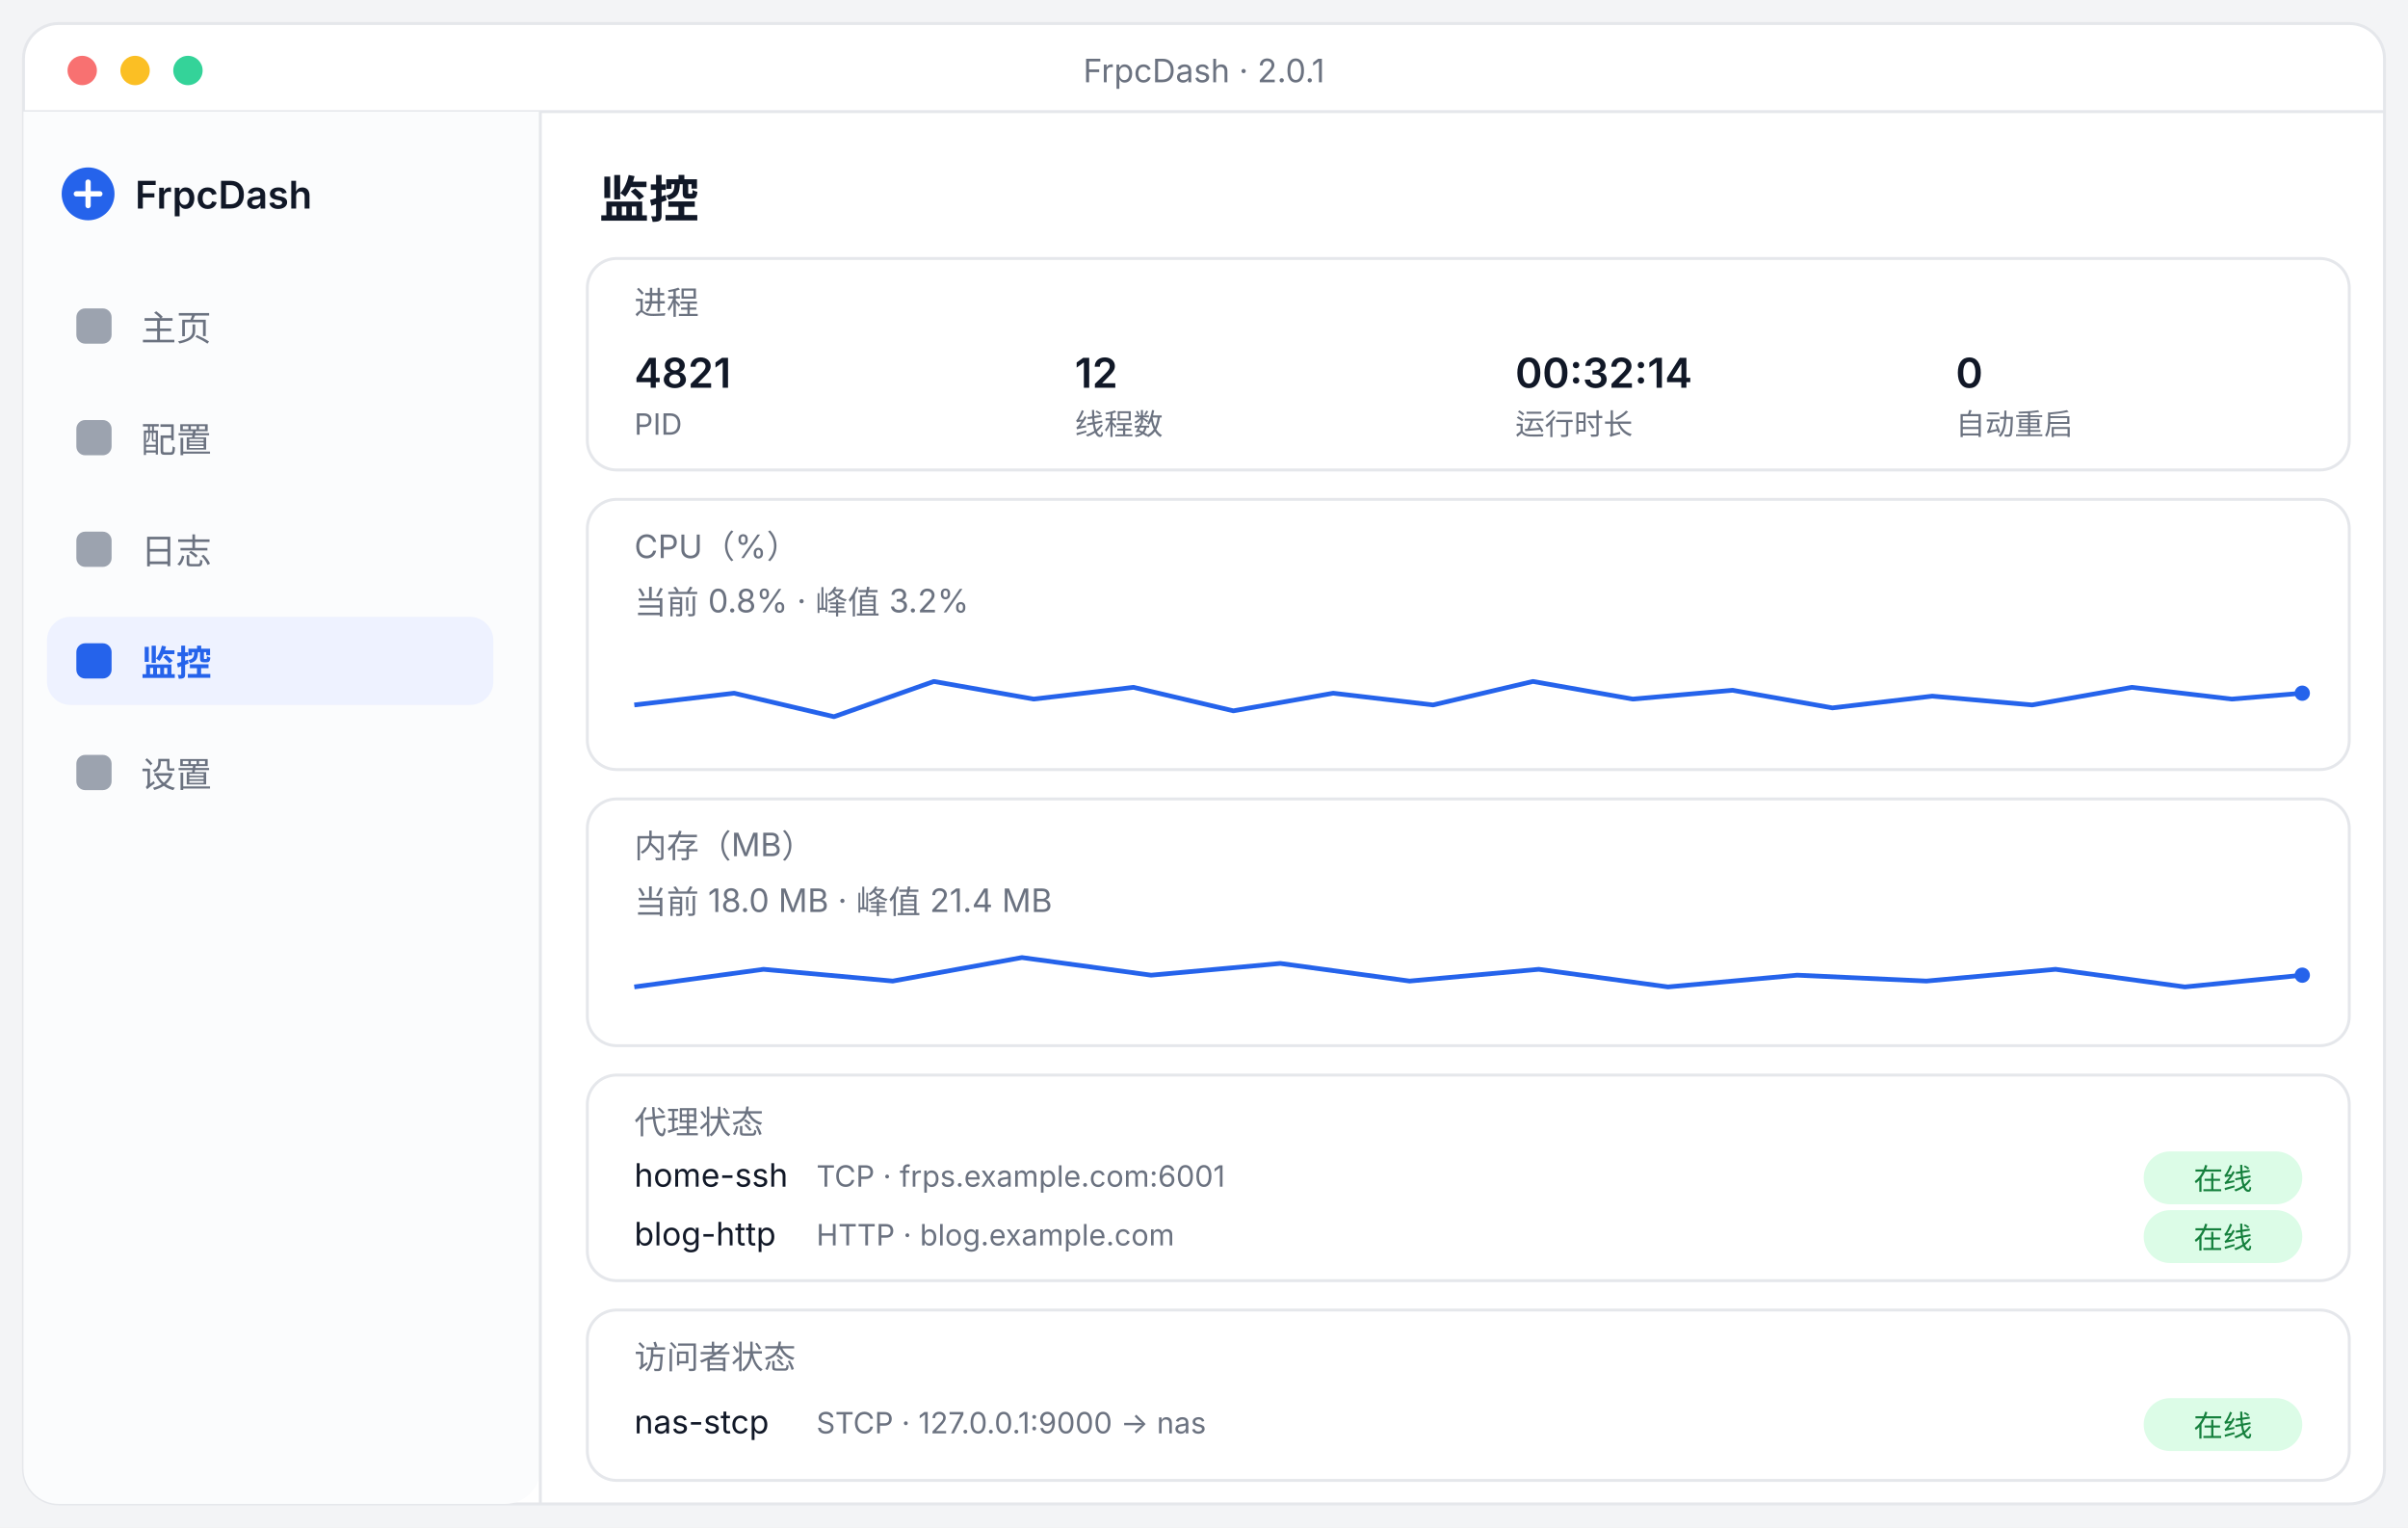
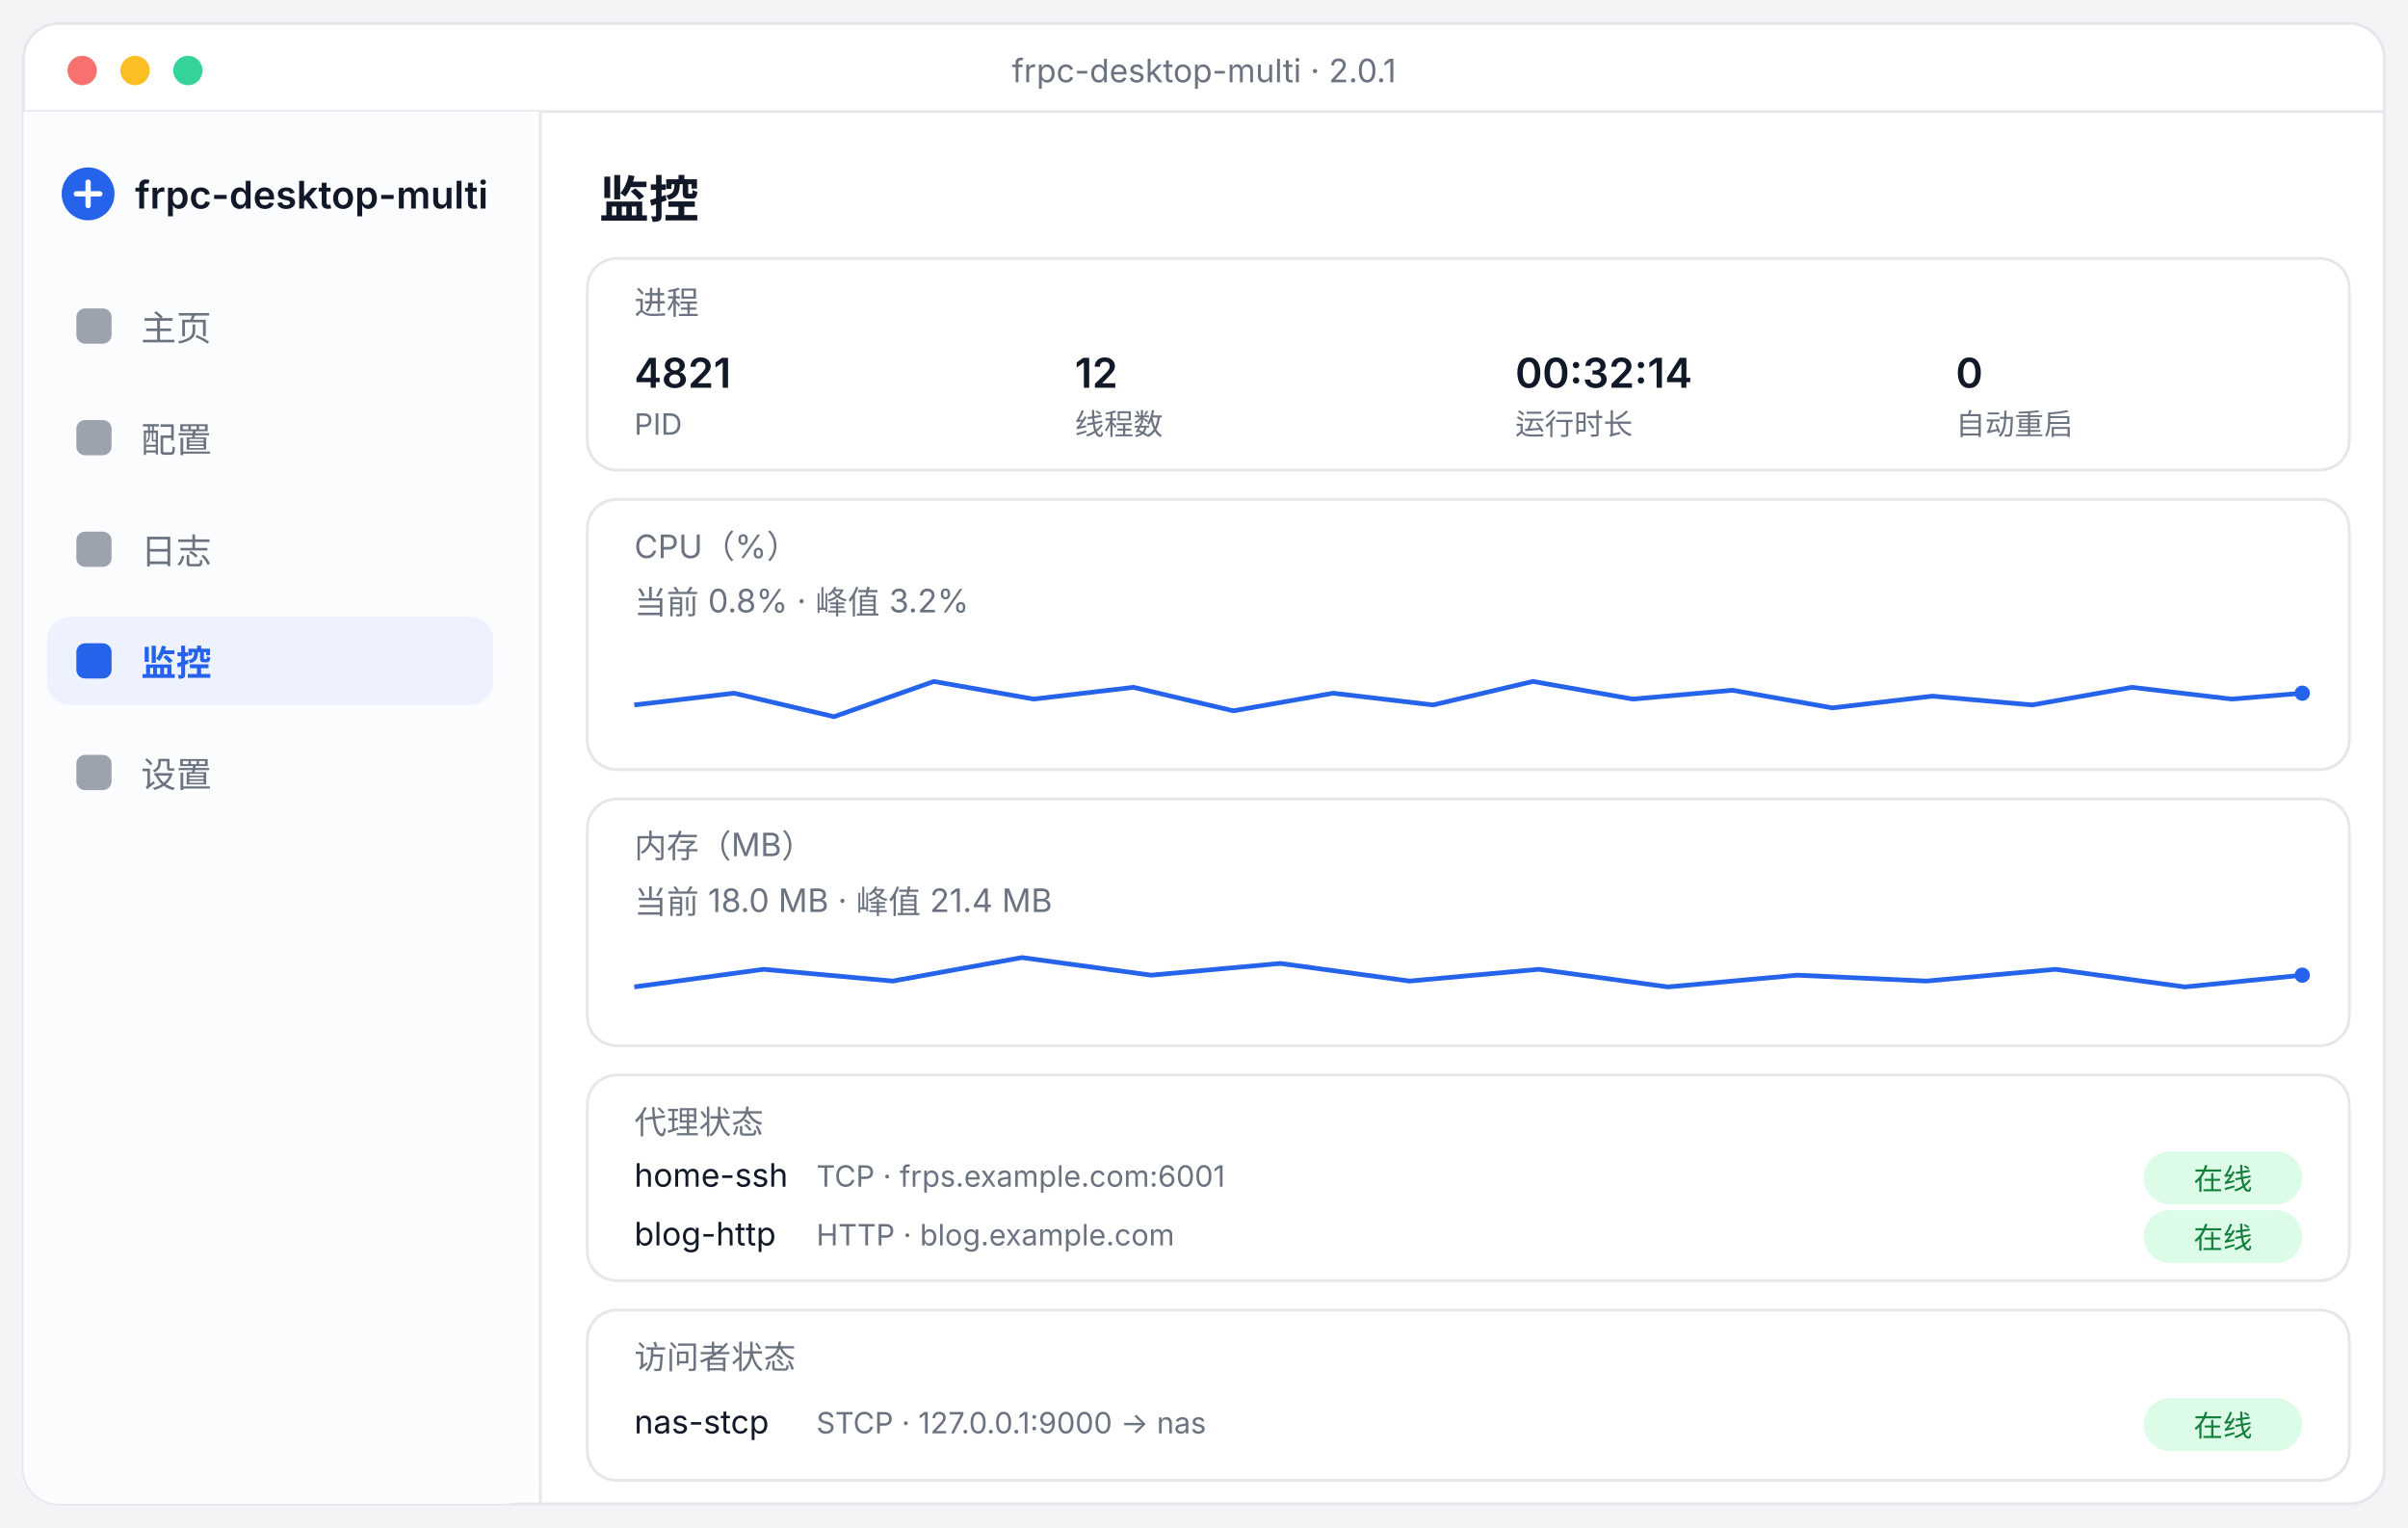
- <svg xmlns="http://www.w3.org/2000/svg" font-family="-apple-system, Segoe UI, PingFang SC, Microsoft YaHei, sans-serif" viewBox="0 0 820 520" width="820" height="520" role="img" aria-label="FrpcDash 桌面端监控页">
+ <svg xmlns="http://www.w3.org/2000/svg" font-family="-apple-system, Segoe UI, PingFang SC, Microsoft YaHei, sans-serif" viewBox="0 0 820 520" width="820" height="520" role="img" aria-label="frpc-desktop-multi 桌面端监控页">
  <defs>
  </defs>
  <rect width="820" height="520" fill="#f3f4f6" />
  <rect x="8" y="8" width="804" height="504" rx="12" fill="#ffffff" stroke="#e5e7eb" />
  <circle cx="28" cy="24" r="5" fill="#f87171" />
  <circle cx="46" cy="24" r="5" fill="#fbbf24" />
  <circle cx="64" cy="24" r="5" fill="#34d399" />
-   <text fill="#6b7280" x="410" y="28" font-size="11" text-anchor="middle">FrpcDash · 2.0.1</text>
+   <text fill="#6b7280" x="410" y="28" font-size="11" text-anchor="middle">frpc-desktop-multi · 2.0.1</text>
  <line x1="8" y1="38" x2="812" y2="38" stroke="#e5e7eb" />
  <path d="M8 38h176v462a12 12 0 0 1-12 12H20a12 12 0 0 1-12-12V38z" fill="#fbfcfd" />
  <line x1="184" y1="38" x2="184" y2="512" stroke="#e5e7eb" />
  <circle cx="30" cy="66" r="9" fill="#2563eb" />
  <path d="M26 66h8M30 62v8" stroke="#ffffff" stroke-width="1.8" stroke-linecap="round" />
-   <text fill="#111827" x="46" y="71" font-size="13" font-weight="600">FrpcDash</text>
+   <text fill="#111827" x="46" y="71" font-size="13" font-weight="600">frpc-desktop-multi</text>
  <rect x="26" y="105" width="12" height="12" rx="3" fill="#9ca3af" />
  <text fill="#6b7280" x="48" y="116" font-size="12">主页</text>
  <rect x="26" y="143" width="12" height="12" rx="3" fill="#9ca3af" />
  <text fill="#6b7280" x="48" y="154" font-size="12">配置</text>
  <rect x="26" y="181" width="12" height="12" rx="3" fill="#9ca3af" />
  <text fill="#6b7280" x="48" y="192" font-size="12">日志</text>
  <rect x="16" y="210" width="152" height="30" rx="8" fill="#eef2ff" />
  <rect x="26" y="219" width="12" height="12" rx="3" fill="#2563eb" />
  <text fill="#2563eb" x="48" y="230" font-size="12" font-weight="600">监控</text>
  <rect x="26" y="257" width="12" height="12" rx="3" fill="#9ca3af" />
  <text fill="#6b7280" x="48" y="268" font-size="12">设置</text>
  <text fill="#111827" x="204" y="74" font-size="17" font-weight="600">监控</text>
  <rect x="200" y="88" width="600" height="72" rx="10" fill="#ffffff" stroke="#e5e7eb" />
  <text fill="#6b7280" x="216" y="107" font-size="11">进程</text>
  <text fill="#111827" x="216" y="132" font-size="14" font-weight="600">4821</text>
  <text fill="#6b7280" x="216" y="148" font-size="10">PID</text>
  <text fill="#111827" x="366" y="132" font-size="14" font-weight="600">12</text>
  <text fill="#6b7280" x="366" y="148" font-size="10">线程数</text>
  <text fill="#111827" x="516" y="132" font-size="14" font-weight="600">00:32:14</text>
  <text fill="#6b7280" x="516" y="148" font-size="10">运行时长</text>
  <text fill="#111827" x="666" y="132" font-size="14" font-weight="600">0</text>
  <text fill="#6b7280" x="666" y="148" font-size="10">自动重启</text>
  <rect x="200" y="170" width="600" height="92" rx="10" fill="#ffffff" stroke="#e5e7eb" />
  <text fill="#6b7280" x="216" y="190" font-size="11">CPU（%）</text>
  <text fill="#6b7280" x="216" y="209" font-size="11">当前 0.8% · 峰值 3.2%</text>
  <polyline points="216,240 250,236 284,244 318,232 352,238 386,234 420,242 454,236 488,240 522,232 556,238 590,235 624,241 658,237 692,240 726,234 760,238 784,236" fill="none" stroke="#2563eb" stroke-width="1.6" stroke-linejoin="round" />
  <circle cx="784" cy="236" r="2.6" fill="#2563eb" />
  <rect x="200" y="272" width="600" height="84" rx="10" fill="#ffffff" stroke="#e5e7eb" />
  <text fill="#6b7280" x="216" y="292" font-size="11">内存（MB）</text>
  <text fill="#6b7280" x="216" y="311" font-size="11">当前 18.0 MB · 峰值 21.4 MB</text>
  <polyline points="216,336 260,330 304,334 348,326 392,332 436,328 480,334 524,330 568,336 612,332 656,334 700,330 744,336 784,332" fill="none" stroke="#2563eb" stroke-width="1.6" stroke-linejoin="round" />
  <circle cx="784" cy="332" r="2.6" fill="#2563eb" />
  <rect x="200" y="366" width="600" height="70" rx="10" fill="#ffffff" stroke="#e5e7eb" />
  <text fill="#6b7280" x="216" y="386" font-size="11">代理状态</text>
  <text fill="#111827" x="216" y="404" font-size="11">home-ssh</text>
  <text fill="#6b7280" x="278" y="404" font-size="10">TCP · frps.example.com:6001</text>
  <rect x="730" y="392" width="54" height="18" rx="9" fill="#dcfce7" />
  <text x="757" y="405" fill="#15803d" font-size="10" text-anchor="middle">在线</text>
  <text fill="#111827" x="216" y="424" font-size="11">blog-http</text>
  <text fill="#6b7280" x="278" y="424" font-size="10">HTTP · blog.example.com</text>
  <rect x="730" y="412" width="54" height="18" rx="9" fill="#dcfce7" />
  <text x="757" y="425" fill="#15803d" font-size="10" text-anchor="middle">在线</text>
  <rect x="200" y="446" width="600" height="58" rx="10" fill="#ffffff" stroke="#e5e7eb" />
  <text fill="#6b7280" x="216" y="466" font-size="11">访问者状态</text>
  <text fill="#111827" x="216" y="488" font-size="11">nas-stcp</text>
  <text fill="#6b7280" x="278" y="488" font-size="10">STCP · 127.0.0.1:9000 → nas</text>
  <rect x="730" y="476" width="54" height="18" rx="9" fill="#dcfce7" />
  <text x="757" y="489" fill="#15803d" font-size="10" text-anchor="middle">在线</text>
</svg>
